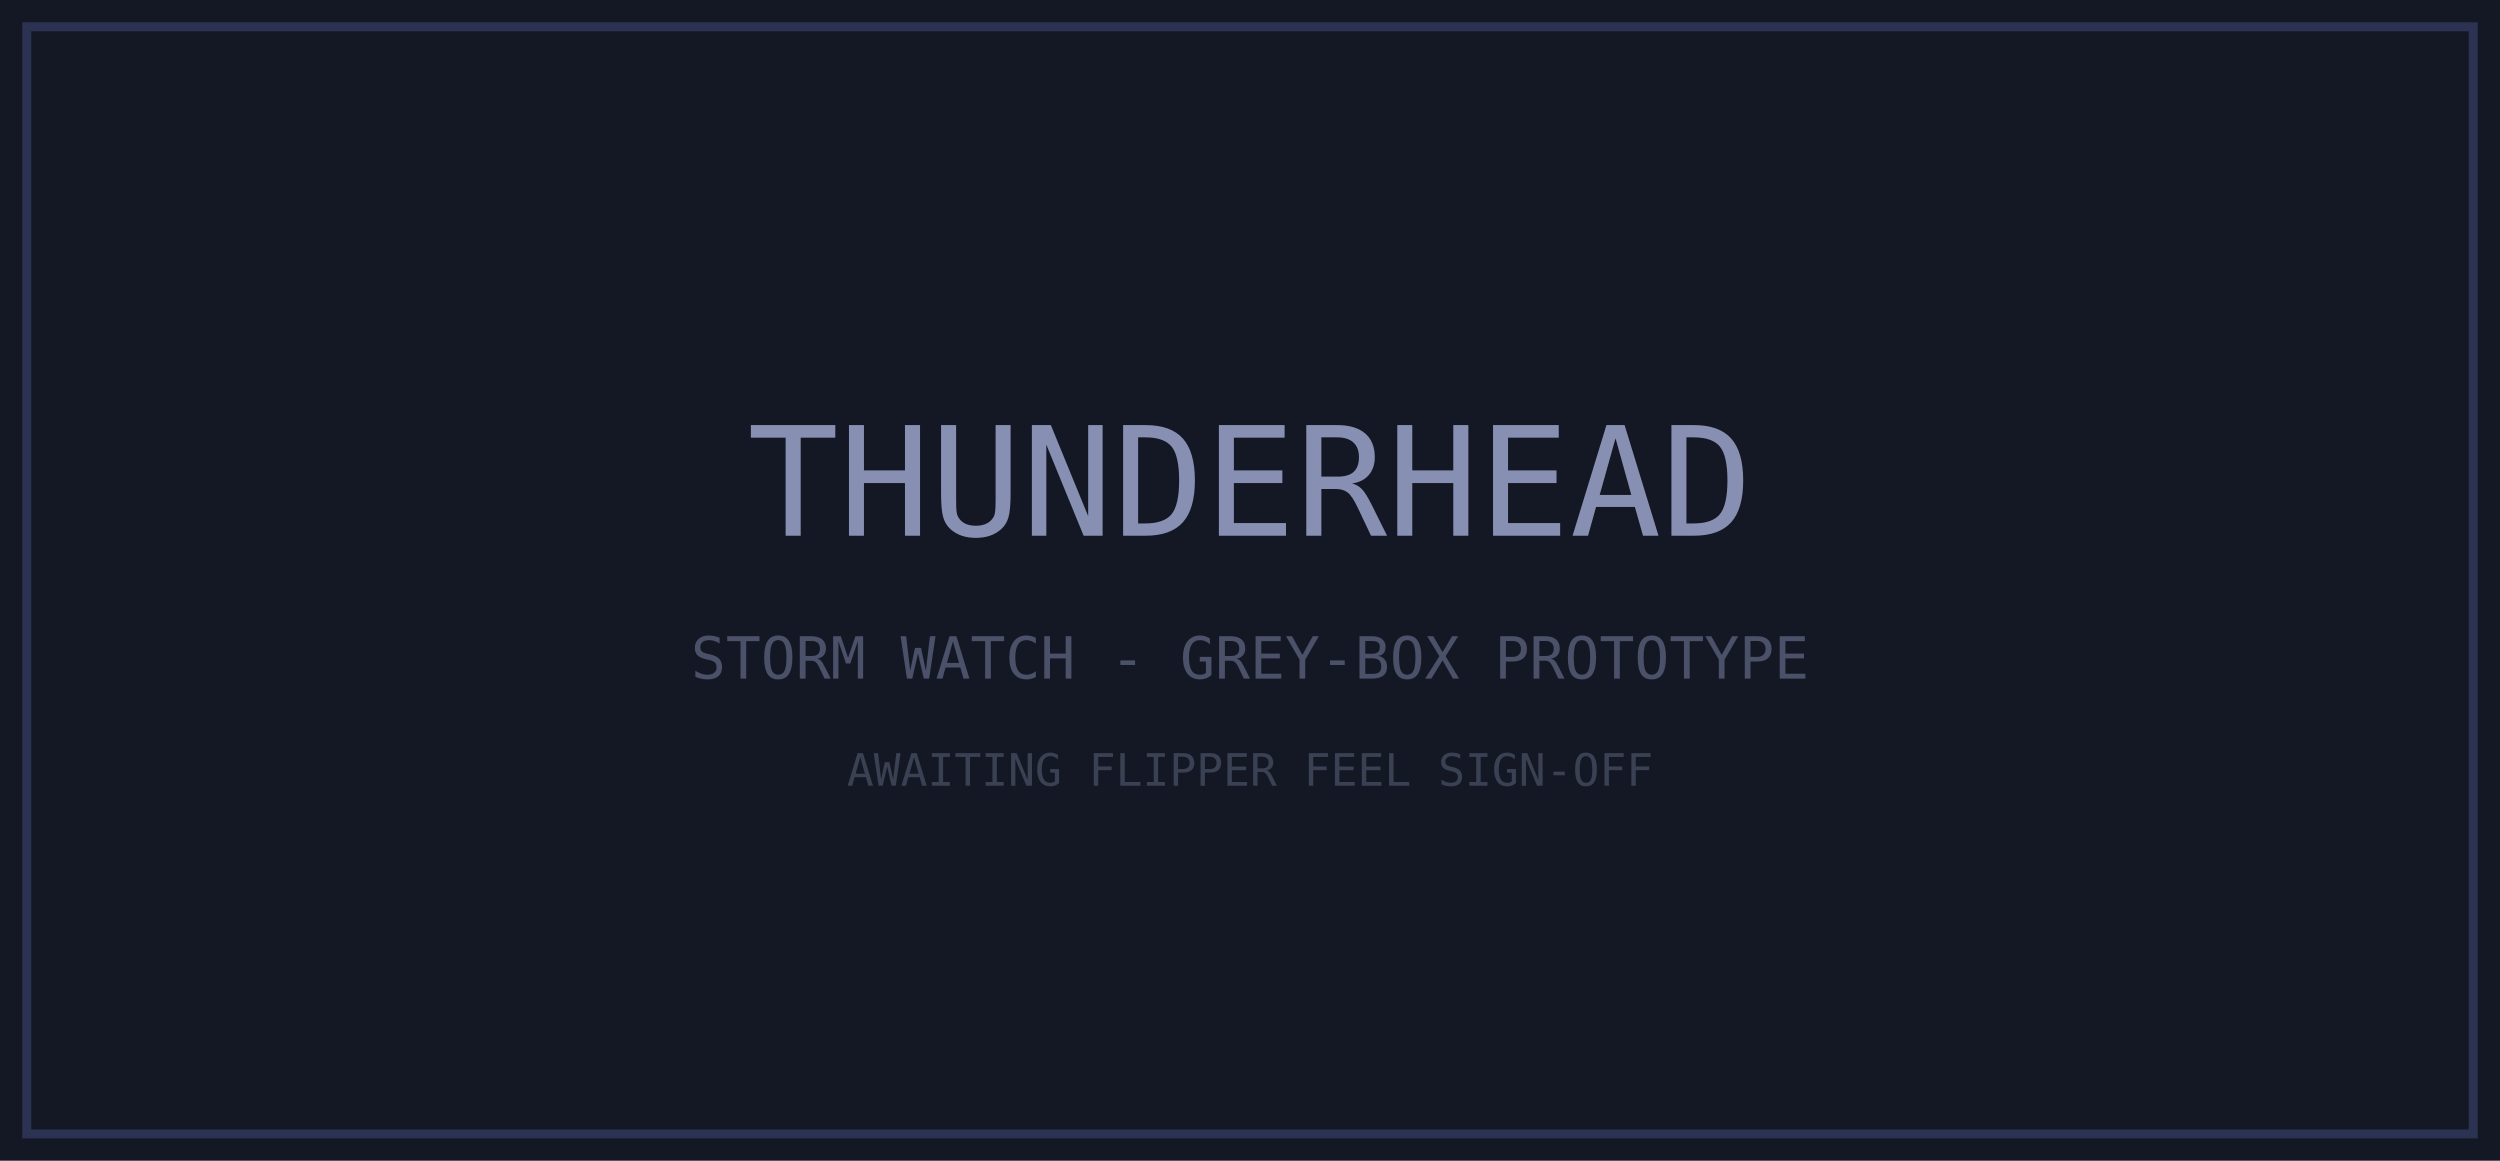
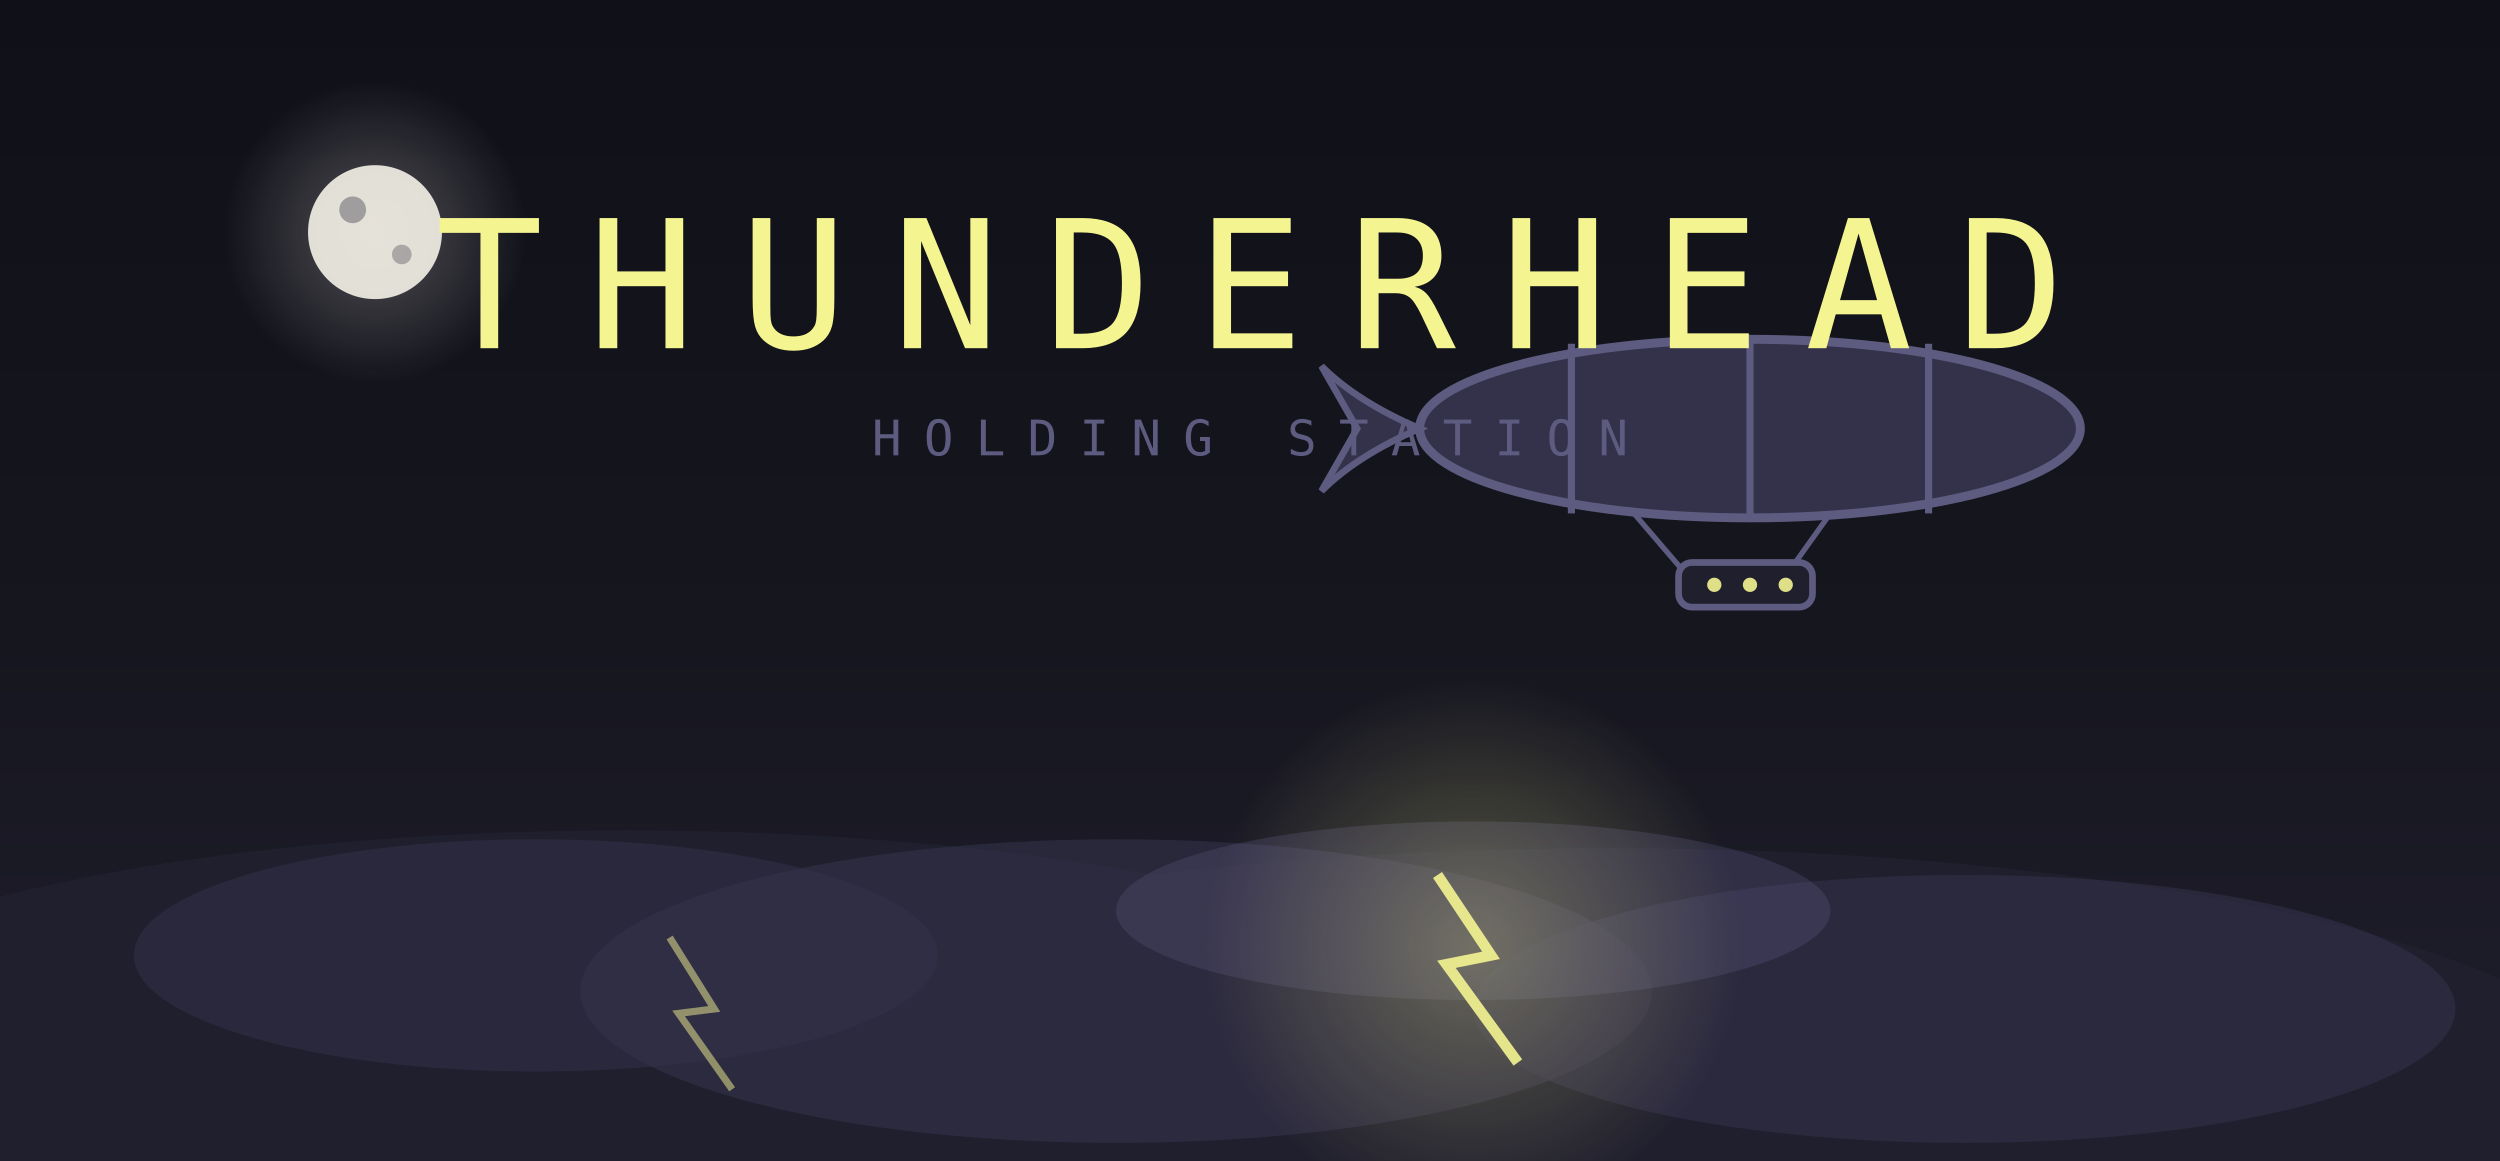
<svg xmlns="http://www.w3.org/2000/svg" viewBox="0 0 560 260" width="560" height="260">
-   <rect width="560" height="260" fill="#141824" />
-   <rect x="6" y="6" width="548" height="248" fill="none" stroke="#2c3352" stroke-width="2" />
-   <text x="280" y="120" fill="#8790b3" font-family="monospace" font-size="34" text-anchor="middle">THUNDERHEAD</text>
-   <text x="280" y="152" fill="#4a5168" font-family="monospace" font-size="13" text-anchor="middle">STORM WATCH - GREY-BOX PROTOTYPE</text>
-   <text x="280" y="176" fill="#3a4152" font-family="monospace" font-size="10" text-anchor="middle">AWAITING FLIPPER FEEL SIGN-OFF</text>
+   <defs>
+     <linearGradient id="bgSky" x1="0" y1="0" x2="0" y2="1">
+       <stop offset="0" stop-color="#101019" />
+       <stop offset="0.55" stop-color="#16161f" />
+       <stop offset="1" stop-color="#201f2e" />
+     </linearGradient>
+     <radialGradient id="bgMoon" cx="0.5" cy="0.5" r="0.5">
+       <stop offset="0" stop-color="#f5f2e8" stop-opacity="0.28" />
+       <stop offset="1" stop-color="#f5f2e8" stop-opacity="0" />
+     </radialGradient>
+     <radialGradient id="bgBolt" cx="0.5" cy="0.5" r="0.5">
+       <stop offset="0" stop-color="#f4f491" stop-opacity="0.3" />
+       <stop offset="1" stop-color="#f4f491" stop-opacity="0" />
+     </radialGradient>
+   </defs>
+   <rect width="560" height="260" fill="url(#bgSky)" />
+   <circle cx="84" cy="52" r="34" fill="url(#bgMoon)" />
+   <circle cx="84" cy="52" r="15" fill="#f5f2e8" opacity="0.9" />
+   <circle cx="79" cy="47" r="3" fill="#201f2e" opacity="0.35" />
+   <circle cx="90" cy="57" r="2.2" fill="#201f2e" opacity="0.3" />
+   <g>
+     <ellipse cx="140" cy="238" rx="200" ry="52" fill="#201f2e" />
+     <ellipse cx="360" cy="248" rx="230" ry="58" fill="#201f2e" />
+     <ellipse cx="250" cy="222" rx="120" ry="34" fill="#34324a" opacity="0.6" />
+     <ellipse cx="440" cy="226" rx="110" ry="30" fill="#34324a" opacity="0.55" />
+     <ellipse cx="120" cy="214" rx="90" ry="26" fill="#34324a" opacity="0.5" />
+     <ellipse cx="330" cy="204" rx="80" ry="20" fill="#5e5b80" opacity="0.28" />
+   </g>
+   <circle cx="330" cy="212" r="60" fill="url(#bgBolt)" />
+   <polyline points="322,196 334,214 324,216 340,238" fill="none" stroke="#f4f491" stroke-width="2.4" opacity="0.9" />
+   <polyline points="150,210 160,226 152,227 164,244" fill="none" stroke="#f4f491" stroke-width="1.6" opacity="0.5" />
+   <g transform="translate(392,96)">
+     <ellipse cx="0" cy="0" rx="74" ry="20" fill="#34324a" stroke="#5e5b80" stroke-width="2" />
+     <path d="M -74 0 Q -88 -6 -96 -14 L -88 0 L -96 14 Q -88 6 -74 0 Z" fill="#34324a" stroke="#5e5b80" stroke-width="1.5" />
+     <g stroke="#5e5b80" stroke-width="1.6">
+       <line x1="-40" y1="-19" x2="-40" y2="19" />
+       <line x1="0" y1="-20" x2="0" y2="20" />
+       <line x1="40" y1="-19" x2="40" y2="19" />
+     </g>
+     <line x1="-24" y1="20" x2="-12" y2="34" />
+     <g stroke="#5e5b80" stroke-width="1.2">
+       <line x1="-26" y1="19" x2="-14" y2="33" />
+       <line x1="18" y1="19" x2="8" y2="33" />
+     </g>
+     <rect x="-16" y="30" width="30" height="10" rx="3" fill="#201f2e" stroke="#5e5b80" stroke-width="1.5" />
+     <circle cx="-8" cy="35" r="1.6" fill="#f4f491" opacity="0.9" />
+     <circle cx="0" cy="35" r="1.6" fill="#f4f491" opacity="0.9" />
+     <circle cx="8" cy="35" r="1.6" fill="#f4f491" opacity="0.9" />
+   </g>
+   <text x="280" y="78" text-anchor="middle" font-family="ui-monospace, monospace" font-size="40" letter-spacing="10" fill="#f4f491">THUNDERHEAD</text>
+   <text x="280" y="102" text-anchor="middle" font-family="ui-monospace, monospace" font-size="11" letter-spacing="5" fill="#5e5b80">HOLDING STATION</text>
</svg>
